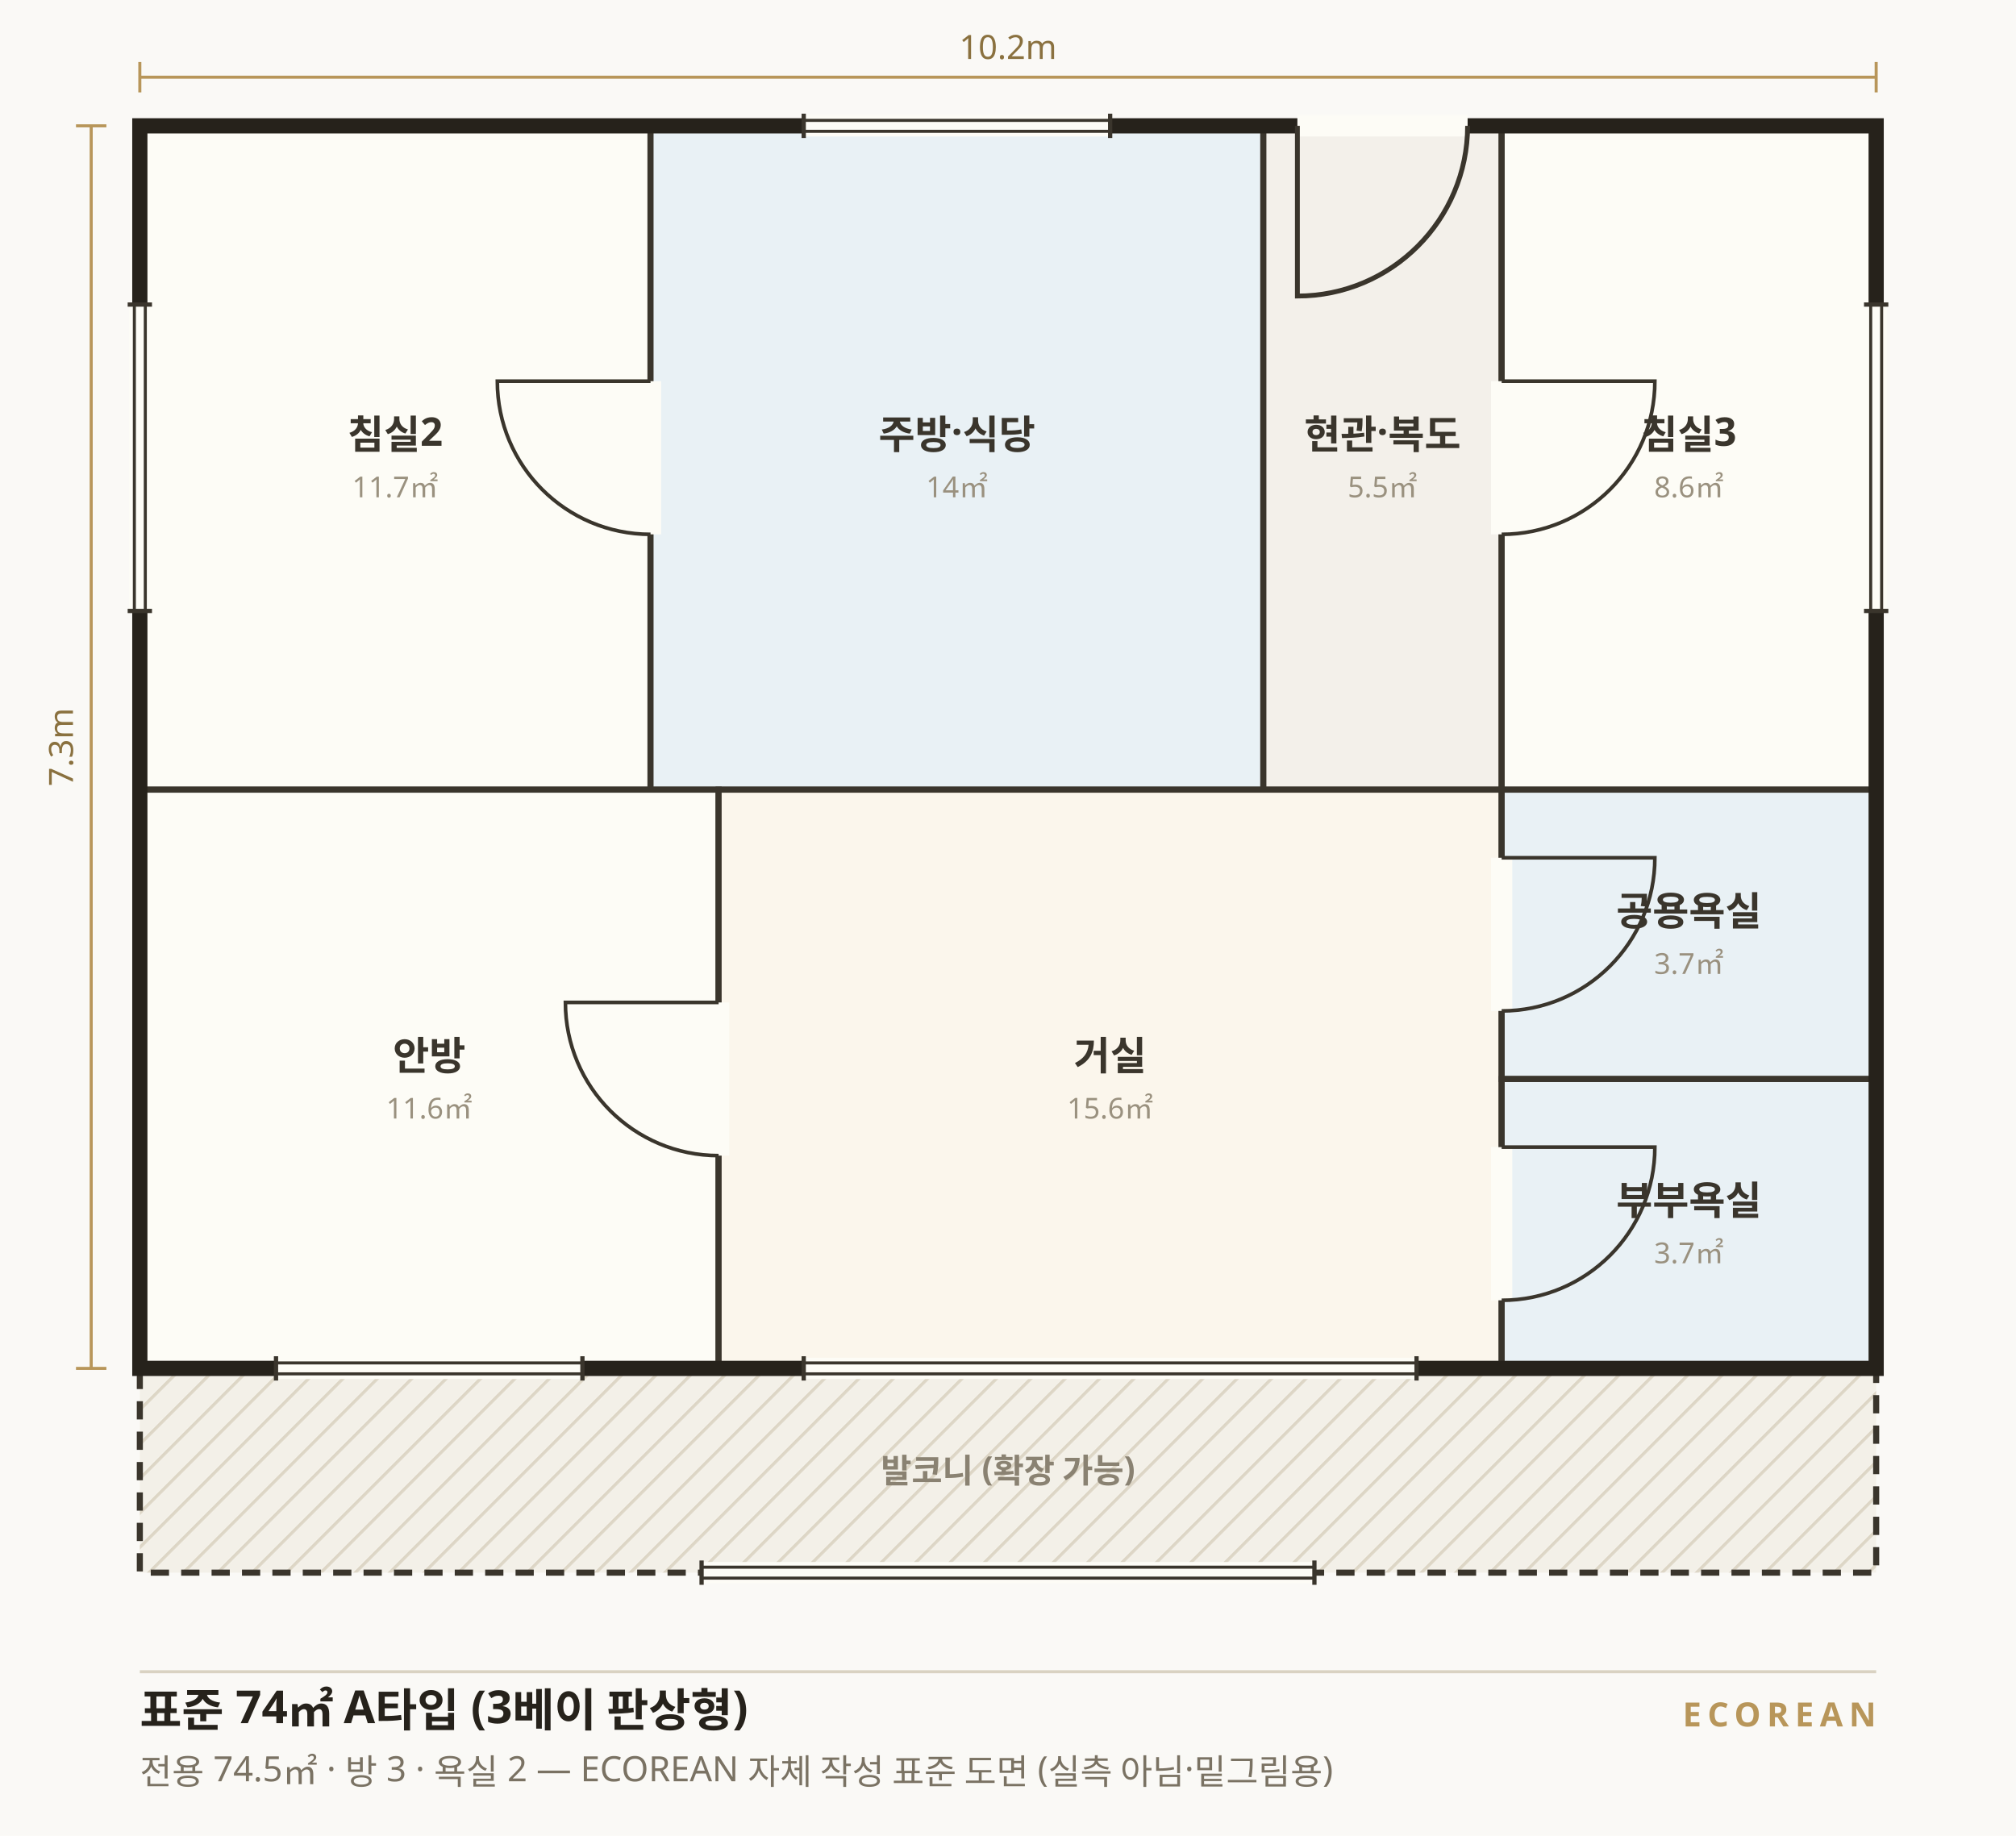
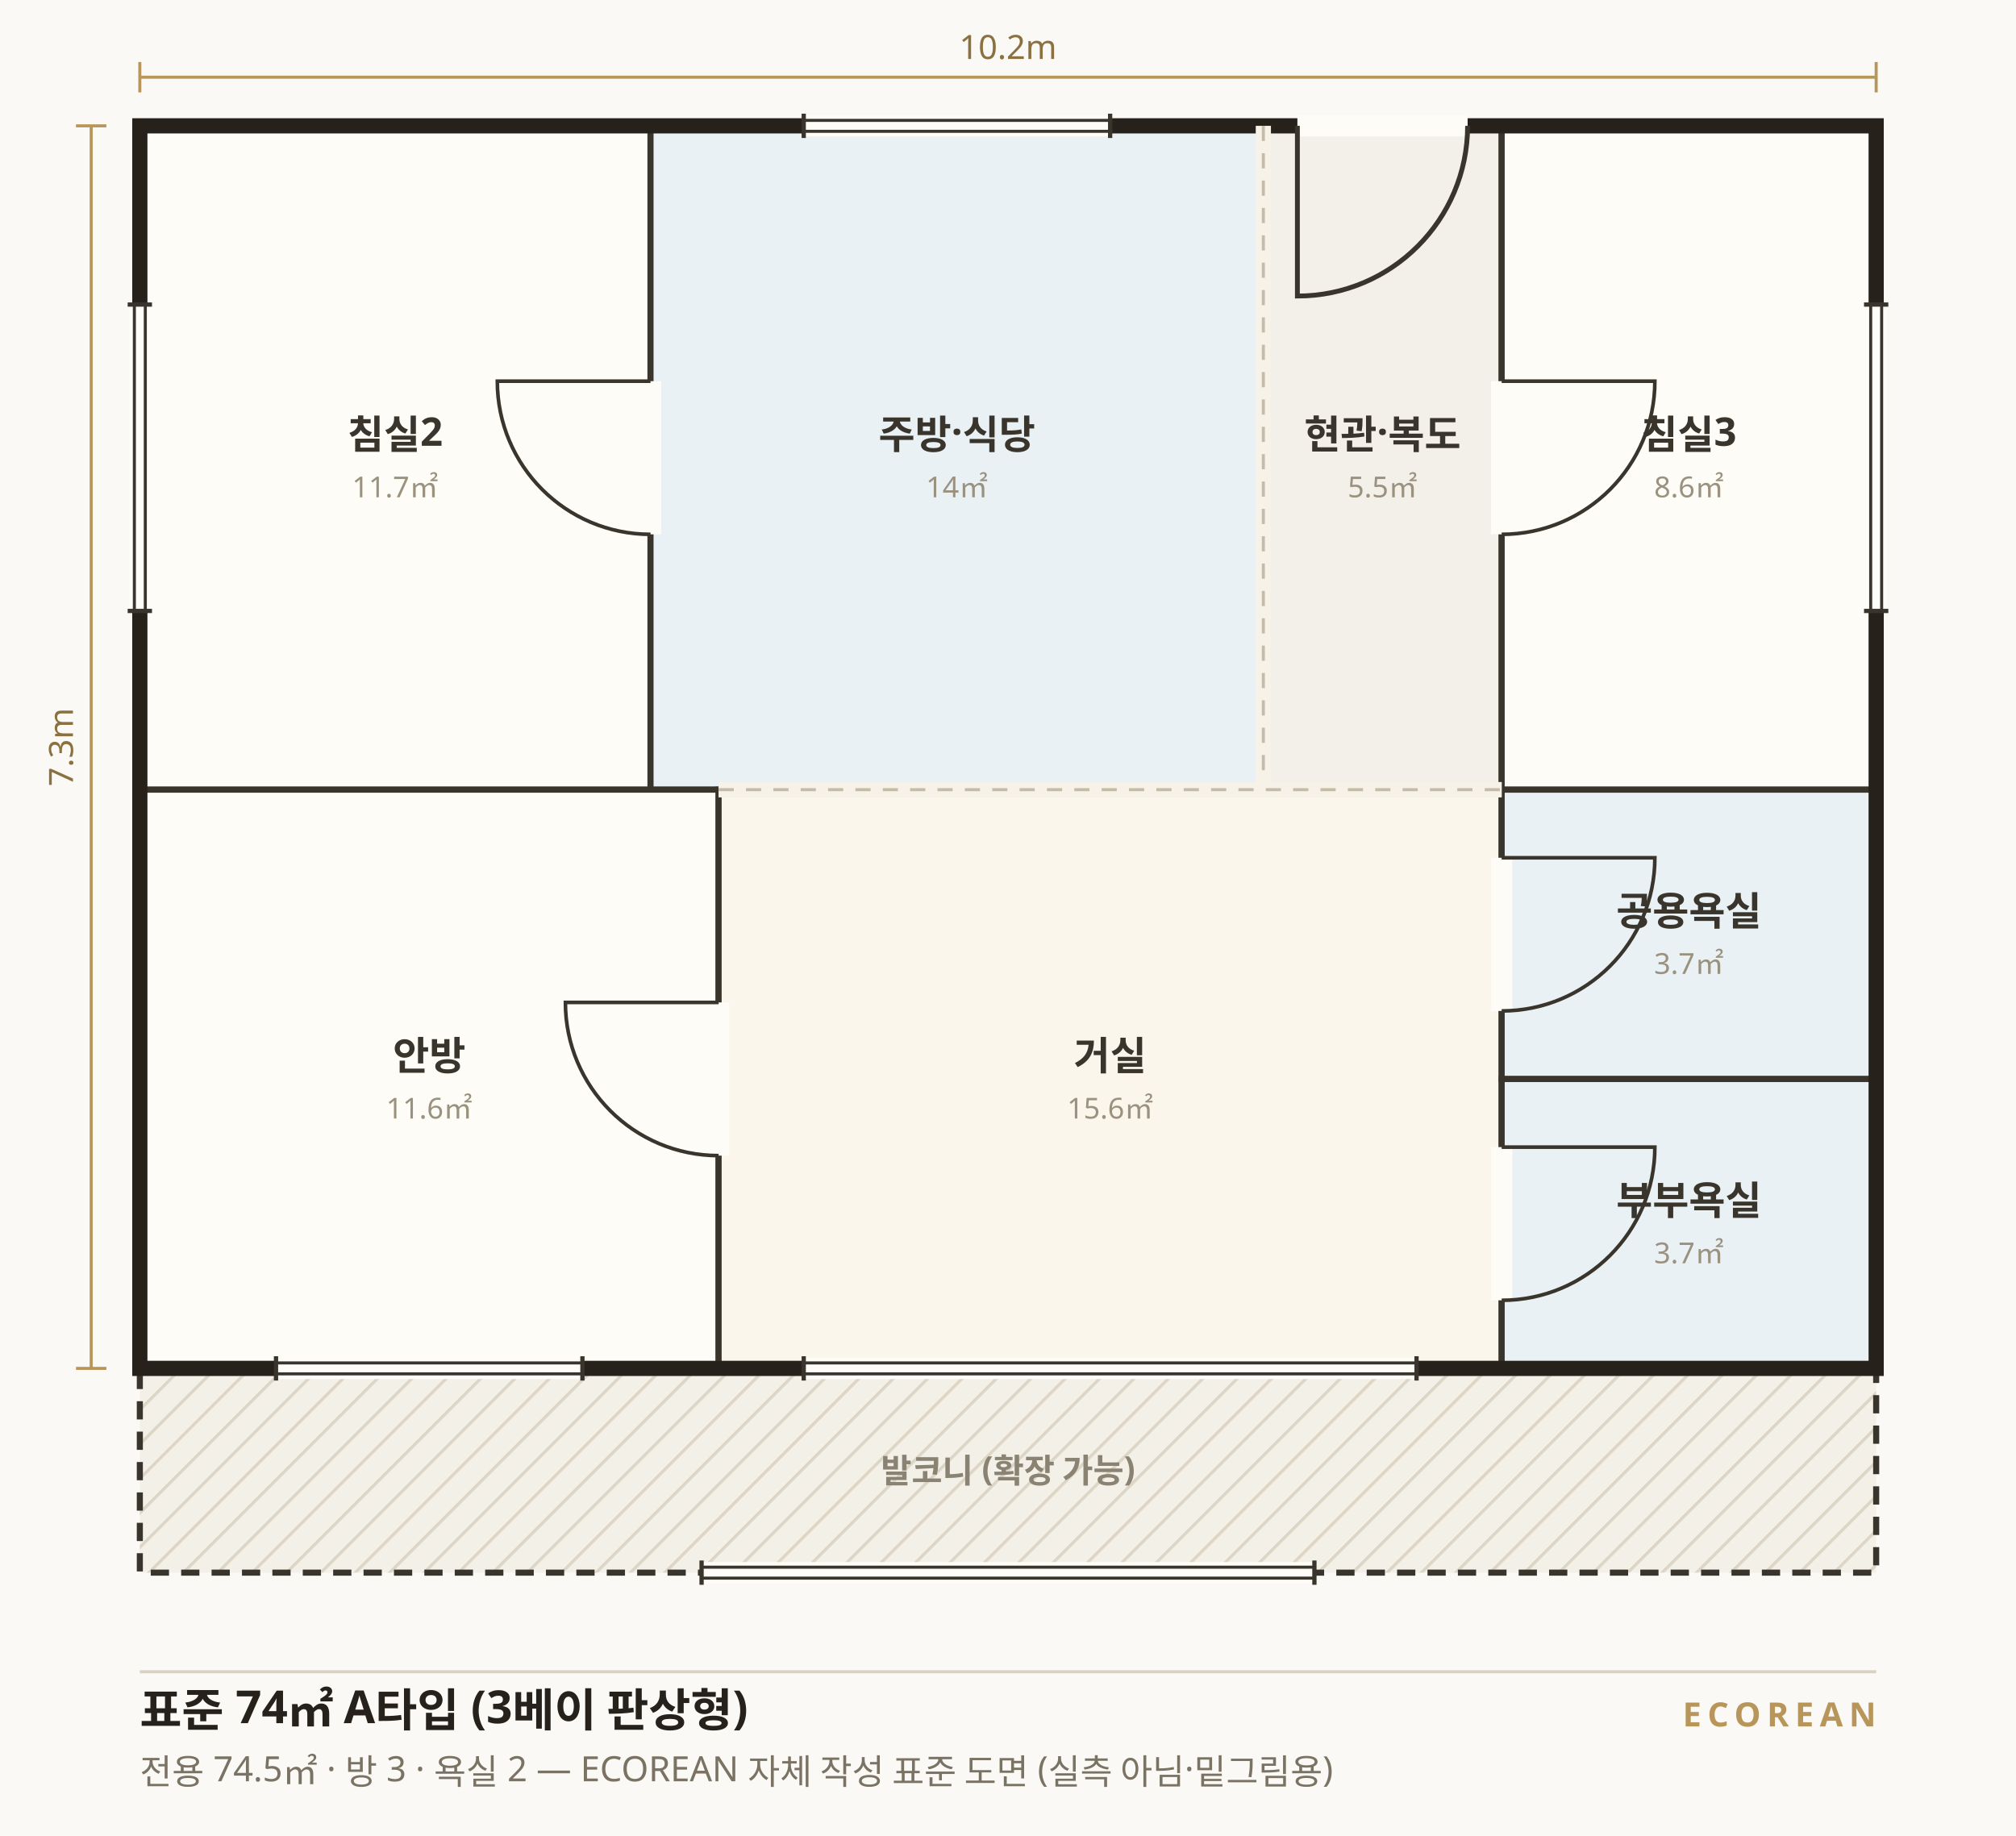
<svg xmlns="http://www.w3.org/2000/svg" width="663.2" height="604" viewBox="0 0 663.2 604" font-family="'Malgun Gothic','Apple SD Gothic Neo',sans-serif">
  <defs>
    <pattern id="hatch" width="8" height="8" patternTransform="rotate(45)" patternUnits="userSpaceOnUse">
      <rect width="8" height="8" fill="#f3f0e8" />
      <line x1="0" y1="0" x2="0" y2="8" stroke="#ddd6c6" stroke-width="2" />
    </pattern>
  </defs>
  <rect width="663.2" height="604" fill="#faf9f6" />
  <rect x="46" y="41.4" width="168" height="218.4" fill="#fdfcf6" stroke="#3a352c" stroke-width="2" />
  <text x="130" y="147.6" font-size="13" text-anchor="middle" fill="#3a352c" font-weight="700">침실2</text>
  <text x="130" y="163.6" font-size="9.5" text-anchor="middle" fill="#9a917f">11.7㎡</text>
  <rect x="214" y="41.4" width="201.6" height="218.4" fill="#e9f1f5" stroke="#3a352c" stroke-width="2" />
  <text x="314.8" y="147.6" font-size="13" text-anchor="middle" fill="#3a352c" font-weight="700">주방·식당</text>
  <text x="314.8" y="163.6" font-size="9.5" text-anchor="middle" fill="#9a917f">14㎡</text>
  <rect x="415.6" y="41.4" width="78.4" height="218.4" fill="#f3f0ea" stroke="#3a352c" stroke-width="2" />
  <text x="454.8" y="147.6" font-size="13" text-anchor="middle" fill="#3a352c" font-weight="700">현관·복도</text>
  <text x="454.8" y="163.6" font-size="9.5" text-anchor="middle" fill="#9a917f">5.5㎡</text>
  <rect x="494" y="41.4" width="123.2" height="218.4" fill="#fdfcf6" stroke="#3a352c" stroke-width="2" />
  <text x="555.6" y="147.6" font-size="13" text-anchor="middle" fill="#3a352c" font-weight="700">침실3</text>
  <text x="555.6" y="163.6" font-size="9.5" text-anchor="middle" fill="#9a917f">8.6㎡</text>
  <rect x="46" y="259.8" width="190.4" height="190.4" fill="#fdfcf6" stroke="#3a352c" stroke-width="2" />
  <text x="141.2" y="352" font-size="13" text-anchor="middle" fill="#3a352c" font-weight="700">안방</text>
  <text x="141.2" y="368" font-size="9.5" text-anchor="middle" fill="#9a917f">11.6㎡</text>
  <rect x="236.4" y="259.8" width="257.6" height="190.4" fill="#fbf6ec" stroke="#3a352c" stroke-width="2" />
  <text x="365.2" y="352" font-size="13" text-anchor="middle" fill="#3a352c" font-weight="700">거실</text>
  <text x="365.2" y="368" font-size="9.5" text-anchor="middle" fill="#9a917f">15.6㎡</text>
  <rect x="494" y="259.8" width="123.2" height="95.2" fill="#e9f1f5" stroke="#3a352c" stroke-width="2" />
  <text x="555.6" y="304.4" font-size="13" text-anchor="middle" fill="#3a352c" font-weight="700">공용욕실</text>
  <text x="555.6" y="320.4" font-size="9.5" text-anchor="middle" fill="#9a917f">3.7㎡</text>
  <rect x="494" y="355" width="123.2" height="95.2" fill="#e9f1f5" stroke="#3a352c" stroke-width="2" />
  <text x="555.6" y="399.6" font-size="13" text-anchor="middle" fill="#3a352c" font-weight="700">부부욕실</text>
  <text x="555.6" y="415.6" font-size="9.5" text-anchor="middle" fill="#9a917f">3.7㎡</text>
  <rect x="46" y="450.2" width="571.2" height="67.2" fill="url(#hatch)" stroke="#3a352c" stroke-width="2" stroke-dasharray="6 4" />
  <text x="331.6" y="487.8" font-size="11" text-anchor="middle" fill="#8a8272" font-weight="700">발코니 (확장 가능)</text>
  <rect x="46" y="41.4" width="571.2" height="408.8" fill="none" stroke="#26221b" stroke-width="5" />
  <g id="openings">
+     <line x1="415.6" y1="41.4" x2="415.6" y2="259.8" stroke="#f6f2e8" stroke-width="5" />
+     <line x1="415.6" y1="41.4" x2="415.6" y2="259.8" stroke="#c4bca8" stroke-width="1" stroke-dasharray="5 4" />
+     <line x1="236.4" y1="259.8" x2="415.6" y2="259.8" stroke="#f6f2e8" stroke-width="5" />
+     <line x1="236.4" y1="259.8" x2="415.6" y2="259.8" stroke="#c4bca8" stroke-width="1" stroke-dasharray="5 4" />
+     <line x1="415.6" y1="259.8" x2="494" y2="259.8" stroke="#f6f2e8" stroke-width="5" />
+     <line x1="415.6" y1="259.8" x2="494" y2="259.8" stroke="#c4bca8" stroke-width="1" stroke-dasharray="5 4" />
+     <line x1="236.4" y1="259.8" x2="494" y2="259.8" stroke="#f6f2e8" stroke-width="5" />
+     <line x1="236.4" y1="259.8" x2="494" y2="259.8" stroke="#c4bca8" stroke-width="1" stroke-dasharray="5 4" />
    <rect x="426.8" y="37.9" width="56" height="7" fill="#fdfcf6" />
    <path d="M 426.8 41.4 L 426.8 97.4 A 56 56 0 0 0 482.8 41.4" fill="none" stroke="#3a352c" stroke-width="1.6" />
    <rect x="210.5" y="125.4" width="7" height="50.4" fill="#fdfcf6" />
    <path d="M 214 125.4 L 163.6 125.4 A 50.4 50.4 0 0 0 214 175.8" fill="none" stroke="#3a352c" stroke-width="1.2" />
    <rect x="490.5" y="125.4" width="7" height="50.4" fill="#fdfcf6" />
    <path d="M 494 125.4 L 544.4 125.4 A 50.4 50.4 0 0 1 494 175.8" fill="none" stroke="#3a352c" stroke-width="1.2" />
    <rect x="232.9" y="329.8" width="7" height="50.4" fill="#fdfcf6" />
    <path d="M 236.4 329.8 L 186 329.8 A 50.4 50.4 0 0 0 236.4 380.2" fill="none" stroke="#3a352c" stroke-width="1.2" />
    <rect x="490.5" y="282.2" width="7" height="50.4" fill="#fdfcf6" />
    <path d="M 494 282.2 L 544.4 282.2 A 50.4 50.4 0 0 1 494 332.6" fill="none" stroke="#3a352c" stroke-width="1.2" />
    <rect x="490.5" y="377.4" width="7" height="50.4" fill="#fdfcf6" />
    <path d="M 494 377.4 L 544.4 377.4 A 50.4 50.4 0 0 1 494 427.8" fill="none" stroke="#3a352c" stroke-width="1.2" />
    <rect x="42.5" y="100.2" width="7" height="100.8" fill="#fdfcf6" />
    <line x1="44.2" y1="100.2" x2="44.2" y2="201" stroke="#3a352c" stroke-width="1" />
    <line x1="47.8" y1="100.2" x2="47.8" y2="201" stroke="#3a352c" stroke-width="1" />
    <line x1="42" y1="100.2" x2="50" y2="100.2" stroke="#3a352c" stroke-width="1.4" />
    <line x1="42" y1="201" x2="50" y2="201" stroke="#3a352c" stroke-width="1.4" />
    <rect x="264.4" y="37.9" width="100.8" height="7" fill="#fdfcf6" />
    <line x1="264.4" y1="39.6" x2="365.2" y2="39.6" stroke="#3a352c" stroke-width="1" />
    <line x1="264.4" y1="43.2" x2="365.2" y2="43.2" stroke="#3a352c" stroke-width="1" />
    <line x1="264.4" y1="37.4" x2="264.4" y2="45.4" stroke="#3a352c" stroke-width="1.4" />
    <line x1="365.2" y1="37.4" x2="365.2" y2="45.4" stroke="#3a352c" stroke-width="1.4" />
    <rect x="613.7" y="100.2" width="7" height="100.8" fill="#fdfcf6" />
    <line x1="615.4" y1="100.2" x2="615.4" y2="201" stroke="#3a352c" stroke-width="1" />
    <line x1="619" y1="100.2" x2="619" y2="201" stroke="#3a352c" stroke-width="1" />
    <line x1="613.2" y1="100.2" x2="621.2" y2="100.2" stroke="#3a352c" stroke-width="1.4" />
    <line x1="613.2" y1="201" x2="621.2" y2="201" stroke="#3a352c" stroke-width="1.4" />
    <rect x="90.8" y="446.7" width="100.8" height="7" fill="#fdfcf6" />
    <line x1="90.8" y1="448.4" x2="191.6" y2="448.4" stroke="#3a352c" stroke-width="1" />
    <line x1="90.8" y1="452" x2="191.6" y2="452" stroke="#3a352c" stroke-width="1" />
    <line x1="90.8" y1="446.2" x2="90.8" y2="454.2" stroke="#3a352c" stroke-width="1.4" />
    <line x1="191.6" y1="446.2" x2="191.6" y2="454.2" stroke="#3a352c" stroke-width="1.4" />
    <rect x="264.4" y="446.7" width="201.6" height="7" fill="#fdfcf6" />
    <line x1="264.4" y1="448.4" x2="466" y2="448.4" stroke="#3a352c" stroke-width="1" />
    <line x1="264.4" y1="452" x2="466" y2="452" stroke="#3a352c" stroke-width="1" />
    <line x1="264.4" y1="446.2" x2="264.4" y2="454.2" stroke="#3a352c" stroke-width="1.4" />
    <line x1="466" y1="446.2" x2="466" y2="454.2" stroke="#3a352c" stroke-width="1.4" />
    <rect x="230.8" y="513.9" width="201.6" height="7" fill="#fdfcf6" />
    <line x1="230.8" y1="515.6" x2="432.4" y2="515.6" stroke="#3a352c" stroke-width="1" />
    <line x1="230.8" y1="519.2" x2="432.4" y2="519.2" stroke="#3a352c" stroke-width="1" />
    <line x1="230.8" y1="513.4" x2="230.8" y2="521.4" stroke="#3a352c" stroke-width="1.4" />
    <line x1="432.4" y1="513.4" x2="432.4" y2="521.4" stroke="#3a352c" stroke-width="1.4" />
  </g>
  <line x1="46" y1="25.4" x2="617.2" y2="25.4" stroke="#B8965A" stroke-width="1" />
  <line x1="46" y1="20.4" x2="46" y2="30.4" stroke="#B8965A" stroke-width="1" />
  <line x1="617.2" y1="20.4" x2="617.2" y2="30.4" stroke="#B8965A" stroke-width="1" />
  <text x="331.6" y="19.4" font-size="11" text-anchor="middle" fill="#8a713f">10.2m</text>
  <line x1="30" y1="41.4" x2="30" y2="450.2" stroke="#B8965A" stroke-width="1" />
  <line x1="25" y1="41.4" x2="35" y2="41.4" stroke="#B8965A" stroke-width="1" />
  <line x1="25" y1="450.2" x2="35" y2="450.2" stroke="#B8965A" stroke-width="1" />
  <text x="24" y="245.8" font-size="11" text-anchor="middle" fill="#8a713f" transform="rotate(-90 24 245.8)">7.3m</text>
  <line x1="46" y1="550" x2="617.2" y2="550" stroke="#d9d2c2" stroke-width="1" />
  <text x="46" y="568" font-size="15" font-weight="800" fill="#26221b">표준 74㎡ A타입 (3베이 판상형)</text>
  <text x="46" y="587" font-size="11.5" fill="#7a7263">전용 74.5㎡ · 방 3 · 욕실 2 — ECOREAN 자체 작성 표준 도면 (실측 아님·밑그림용)</text>
  <text x="617.2" y="568" font-size="11" text-anchor="end" fill="#B8965A" font-weight="800" letter-spacing="2">ECOREAN</text>
</svg>
